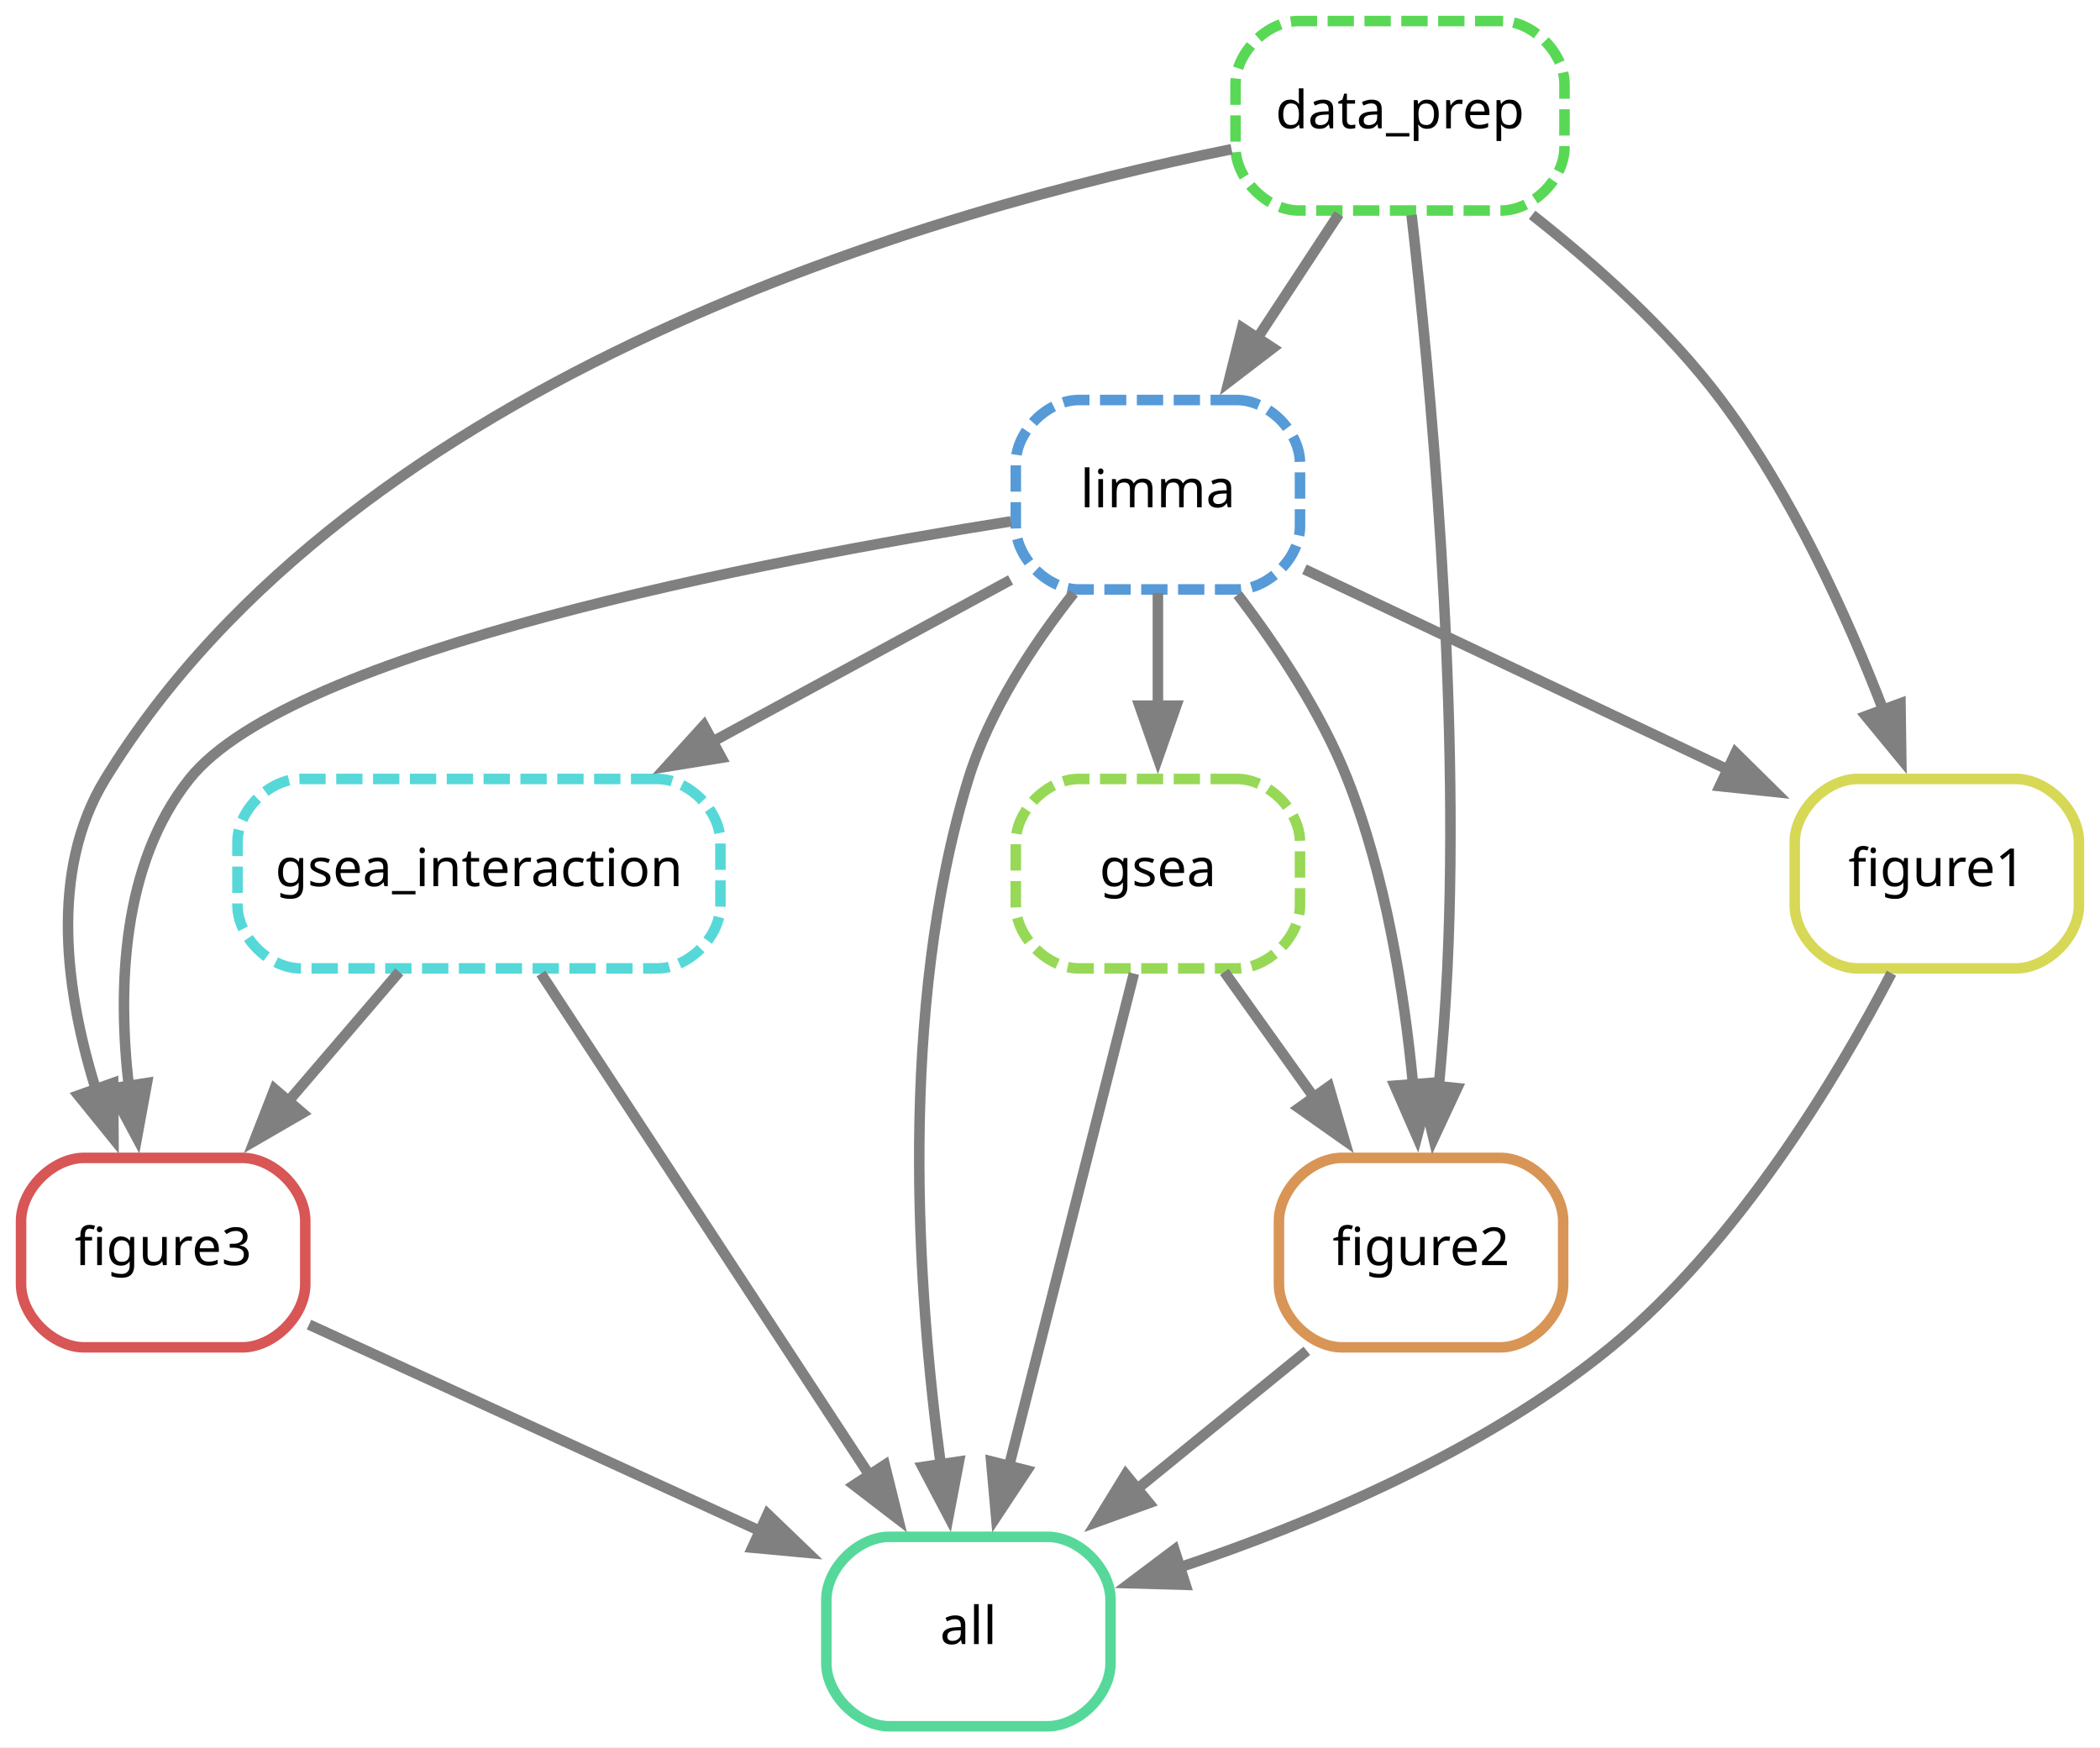
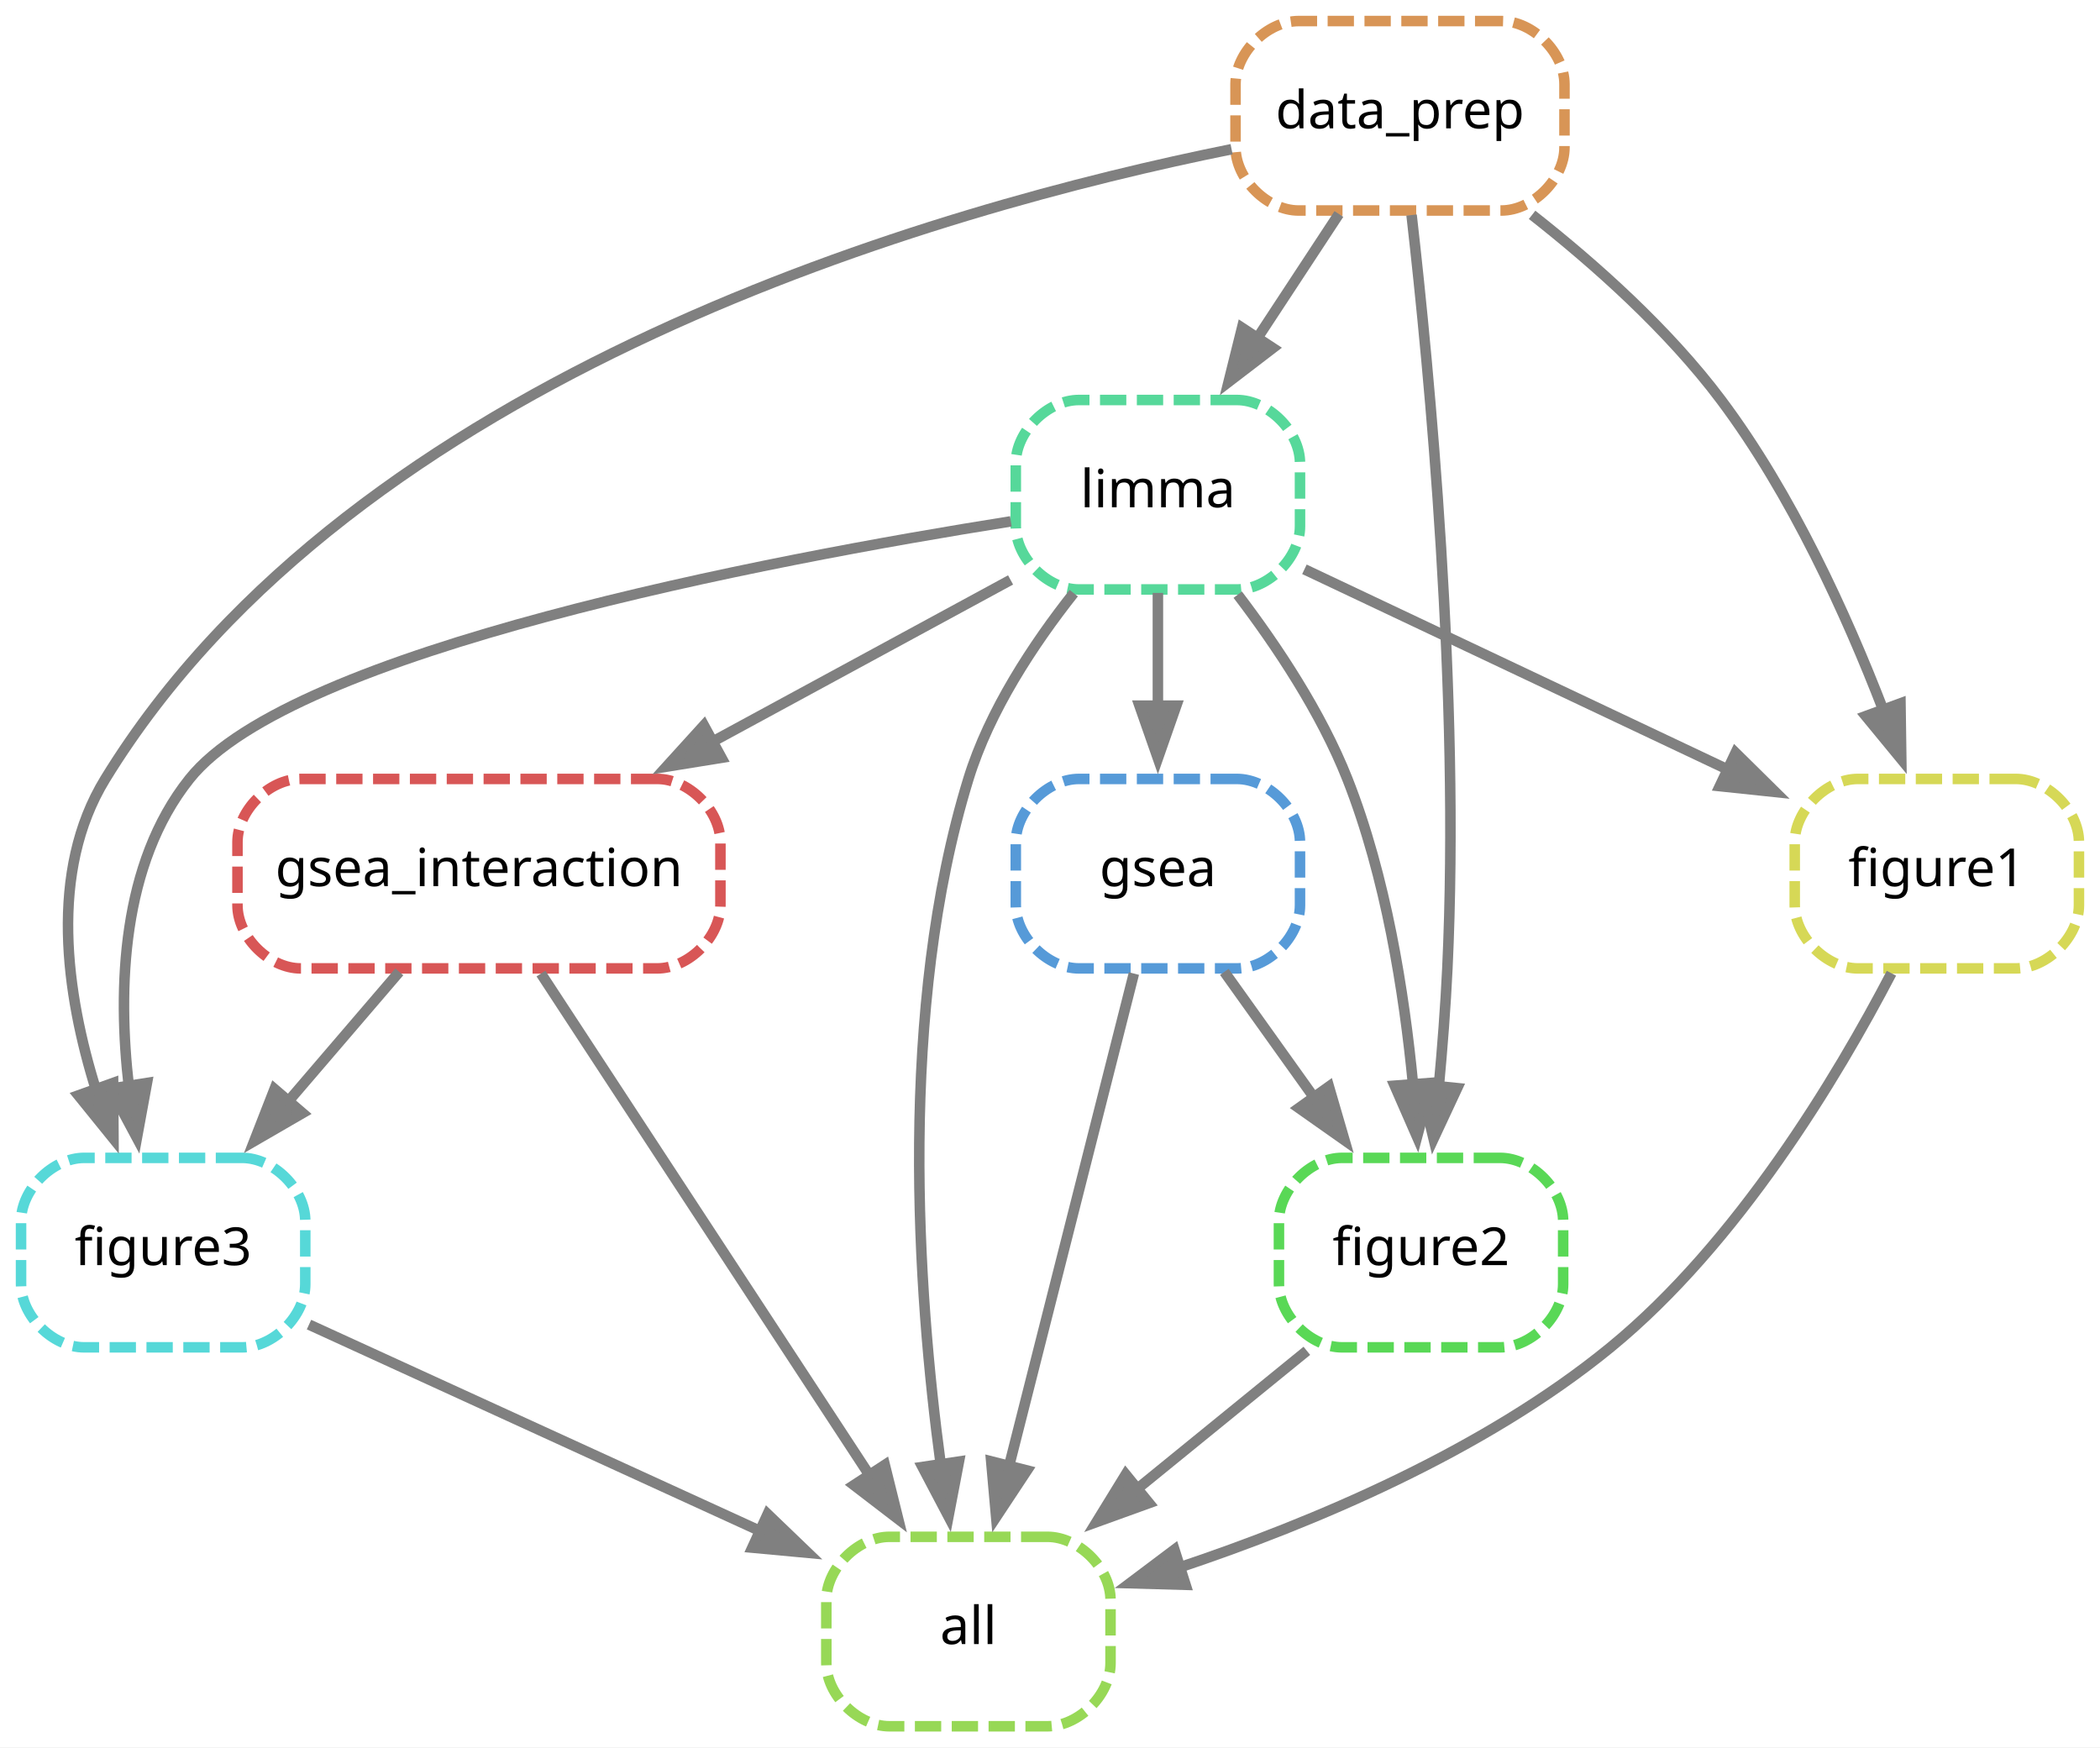
<svg xmlns="http://www.w3.org/2000/svg" width="399pt" height="332pt" viewBox="0.00 0.00 399.00 332.00">
  <g id="graph0" class="graph" transform="scale(1 1) rotate(0) translate(4 328)">
    <polygon fill="white" stroke="none" points="-4,4 -4,-328 395,-328 395,4 -4,4" />
    <g id="node1" class="node">
-       <path fill="none" stroke="#56d89a" stroke-width="2" d="M195,-36C195,-36 165,-36 165,-36 159,-36 153,-30 153,-24 153,-24 153,-12 153,-12 153,-6 159,0 165,0 165,0 195,0 195,0 201,0 207,-6 207,-12 207,-12 207,-24 207,-24 207,-30 201,-36 195,-36" />
+       <path fill="none" stroke="#97d856" stroke-width="2" stroke-dasharray="5,2" d="M195,-36C195,-36 165,-36 165,-36 159,-36 153,-30 153,-24 153,-24 153,-12 153,-12 153,-6 159,0 165,0 165,0 195,0 195,0 201,0 207,-6 207,-12 207,-12 207,-24 207,-24 207,-30 201,-36 195,-36" />
      <text xml:space="preserve" text-anchor="middle" x="180" y="-15.62" font-family="sans" font-size="10.00">all</text>
    </g>
    <g id="node2" class="node">
-       <path fill="none" stroke="#569ad8" stroke-width="2" stroke-dasharray="5,2" d="M231,-252C231,-252 201,-252 201,-252 195,-252 189,-246 189,-240 189,-240 189,-228 189,-228 189,-222 195,-216 201,-216 201,-216 231,-216 231,-216 237,-216 243,-222 243,-228 243,-228 243,-240 243,-240 243,-246 237,-252 231,-252" />
+       <path fill="none" stroke="#56d89a" stroke-width="2" stroke-dasharray="5,2" d="M231,-252C231,-252 201,-252 201,-252 195,-252 189,-246 189,-240 189,-240 189,-228 189,-228 189,-222 195,-216 201,-216 201,-216 231,-216 231,-216 237,-216 243,-222 243,-228 243,-228 243,-240 243,-240 243,-246 237,-252 231,-252" />
      <text xml:space="preserve" text-anchor="middle" x="216" y="-231.62" font-family="sans" font-size="10.00">limma</text>
    </g>
    <g id="edge1" class="edge">
      <path fill="none" stroke="grey" stroke-width="2" d="M200.01,-215.3C192.35,-205.62 183.99,-192.97 180,-180 166.56,-136.28 170.3,-82.68 174.75,-49.68" />
      <polygon fill="grey" stroke="grey" stroke-width="2" points="178.2,-50.3 176.21,-39.89 171.27,-49.27 178.2,-50.3" />
    </g>
    <g id="node4" class="node">
-       <path fill="none" stroke="#97d856" stroke-width="2" stroke-dasharray="5,2" d="M231,-180C231,-180 201,-180 201,-180 195,-180 189,-174 189,-168 189,-168 189,-156 189,-156 189,-150 195,-144 201,-144 201,-144 231,-144 231,-144 237,-144 243,-150 243,-156 243,-156 243,-168 243,-168 243,-174 237,-180 231,-180" />
+       <path fill="none" stroke="#569ad8" stroke-width="2" stroke-dasharray="5,2" d="M231,-180C231,-180 201,-180 201,-180 195,-180 189,-174 189,-168 189,-168 189,-156 189,-156 189,-150 195,-144 201,-144 201,-144 231,-144 231,-144 237,-144 243,-150 243,-156 243,-156 243,-168 243,-168 243,-174 237,-180 231,-180" />
      <text xml:space="preserve" text-anchor="middle" x="216" y="-159.62" font-family="sans" font-size="10.00">gsea</text>
    </g>
    <g id="edge8" class="edge">
      <path fill="none" stroke="grey" stroke-width="2" d="M216,-215.34C216,-208.75 216,-201.08 216,-193.67" />
      <polygon fill="grey" stroke="grey" stroke-width="2" points="219.5,-193.93 216,-183.93 212.5,-193.93 219.5,-193.93" />
    </g>
    <g id="node5" class="node">
-       <path fill="none" stroke="#56d8d8" stroke-width="2" stroke-dasharray="5,2" d="M120.88,-180C120.88,-180 53.12,-180 53.12,-180 47.12,-180 41.12,-174 41.12,-168 41.12,-168 41.12,-156 41.12,-156 41.12,-150 47.12,-144 53.12,-144 53.12,-144 120.88,-144 120.88,-144 126.88,-144 132.88,-150 132.88,-156 132.88,-156 132.88,-168 132.88,-168 132.88,-174 126.88,-180 120.88,-180" />
+       <path fill="none" stroke="#d85656" stroke-width="2" stroke-dasharray="5,2" d="M120.88,-180C120.88,-180 53.12,-180 53.12,-180 47.12,-180 41.12,-174 41.12,-168 41.12,-168 41.12,-156 41.12,-156 41.12,-150 47.12,-144 53.12,-144 53.12,-144 120.88,-144 120.88,-144 126.88,-144 132.88,-150 132.88,-156 132.88,-156 132.88,-168 132.88,-168 132.88,-174 126.88,-180 120.88,-180" />
      <text xml:space="preserve" text-anchor="middle" x="87" y="-159.62" font-family="sans" font-size="10.00">gsea_interaction</text>
    </g>
    <g id="edge9" class="edge">
      <path fill="none" stroke="grey" stroke-width="2" d="M188.01,-217.81C171.44,-208.82 150.08,-197.23 131.27,-187.02" />
      <polygon fill="grey" stroke="grey" stroke-width="2" points="133.08,-184.02 122.62,-182.33 129.74,-190.17 133.08,-184.02" />
    </g>
    <g id="node6" class="node">
-       <path fill="none" stroke="#d6d856" stroke-width="2" d="M379,-180C379,-180 349,-180 349,-180 343,-180 337,-174 337,-168 337,-168 337,-156 337,-156 337,-150 343,-144 349,-144 349,-144 379,-144 379,-144 385,-144 391,-150 391,-156 391,-156 391,-168 391,-168 391,-174 385,-180 379,-180" />
+       <path fill="none" stroke="#d6d856" stroke-width="2" stroke-dasharray="5,2" d="M379,-180C379,-180 349,-180 349,-180 343,-180 337,-174 337,-168 337,-168 337,-156 337,-156 337,-150 343,-144 349,-144 349,-144 379,-144 379,-144 385,-144 391,-150 391,-156 391,-156 391,-168 391,-168 391,-174 385,-180 379,-180" />
      <text xml:space="preserve" text-anchor="middle" x="364" y="-159.62" font-family="sans" font-size="10.00">figure1</text>
    </g>
    <g id="edge11" class="edge">
      <path fill="none" stroke="grey" stroke-width="2" d="M243.84,-219.83C266.61,-209.06 299.09,-193.7 324.54,-181.66" />
      <polygon fill="grey" stroke="grey" stroke-width="2" points="325.76,-184.96 333.3,-177.52 322.76,-178.63 325.76,-184.96" />
    </g>
    <g id="node7" class="node">
-       <path fill="none" stroke="#d89556" stroke-width="2" d="M281,-108C281,-108 251,-108 251,-108 245,-108 239,-102 239,-96 239,-96 239,-84 239,-84 239,-78 245,-72 251,-72 251,-72 281,-72 281,-72 287,-72 293,-78 293,-84 293,-84 293,-96 293,-96 293,-102 287,-108 281,-108" />
+       <path fill="none" stroke="#59d856" stroke-width="2" stroke-dasharray="5,2" d="M281,-108C281,-108 251,-108 251,-108 245,-108 239,-102 239,-96 239,-96 239,-84 239,-84 239,-78 245,-72 251,-72 251,-72 281,-72 281,-72 287,-72 293,-78 293,-84 293,-84 293,-96 293,-96 293,-102 287,-108 281,-108" />
      <text xml:space="preserve" text-anchor="middle" x="266" y="-87.62" font-family="sans" font-size="10.00">figure2</text>
    </g>
    <g id="edge13" class="edge">
      <path fill="none" stroke="grey" stroke-width="2" d="M231.17,-215.01C238.6,-205.25 247.01,-192.62 252,-180 259.3,-161.52 262.81,-139.46 264.48,-121.93" />
      <polygon fill="grey" stroke="grey" stroke-width="2" points="267.97,-122.25 265.24,-112.01 260.99,-121.72 267.97,-122.25" />
    </g>
    <g id="node8" class="node">
-       <path fill="none" stroke="#d85656" stroke-width="2" d="M42,-108C42,-108 12,-108 12,-108 6,-108 0,-102 0,-96 0,-96 0,-84 0,-84 0,-78 6,-72 12,-72 12,-72 42,-72 42,-72 48,-72 54,-78 54,-84 54,-84 54,-96 54,-96 54,-102 48,-108 42,-108" />
+       <path fill="none" stroke="#56d8d8" stroke-width="2" stroke-dasharray="5,2" d="M42,-108C42,-108 12,-108 12,-108 6,-108 0,-102 0,-96 0,-96 0,-84 0,-84 0,-78 6,-72 12,-72 12,-72 42,-72 42,-72 48,-72 54,-78 54,-84 54,-84 54,-96 54,-96 54,-102 48,-108 42,-108" />
      <text xml:space="preserve" text-anchor="middle" x="27" y="-87.62" font-family="sans" font-size="10.00">figure3</text>
    </g>
    <g id="edge16" class="edge">
      <path fill="none" stroke="grey" stroke-width="2" d="M188.07,-228.94C141.58,-221.56 51.48,-204.43 32,-180 19.11,-163.84 18.31,-140.31 20.49,-121.51" />
      <polygon fill="grey" stroke="grey" stroke-width="2" points="23.92,-122.23 22.01,-111.81 17.01,-121.15 23.92,-122.23" />
    </g>
    <g id="node3" class="node">
-       <path fill="none" stroke="#59d856" stroke-width="2" stroke-dasharray="5,2" d="M281.25,-324C281.25,-324 242.75,-324 242.75,-324 236.75,-324 230.75,-318 230.75,-312 230.75,-312 230.75,-300 230.75,-300 230.75,-294 236.75,-288 242.75,-288 242.75,-288 281.25,-288 281.25,-288 287.25,-288 293.25,-294 293.25,-300 293.25,-300 293.25,-312 293.25,-312 293.25,-318 287.25,-324 281.25,-324" />
+       <path fill="none" stroke="#d89556" stroke-width="2" stroke-dasharray="5,2" d="M281.25,-324C281.25,-324 242.75,-324 242.75,-324 236.75,-324 230.75,-318 230.75,-312 230.75,-312 230.75,-300 230.75,-300 230.75,-294 236.75,-288 242.75,-288 242.75,-288 281.25,-288 281.25,-288 287.25,-288 293.25,-294 293.25,-300 293.25,-300 293.25,-312 293.25,-312 293.25,-318 287.25,-324 281.25,-324" />
      <text xml:space="preserve" text-anchor="middle" x="262" y="-303.62" font-family="sans" font-size="10.00">data_prep</text>
    </g>
    <g id="edge7" class="edge">
      <path fill="none" stroke="grey" stroke-width="2" d="M250.39,-287.34C245.69,-280.18 240.13,-271.73 234.88,-263.73" />
      <polygon fill="grey" stroke="grey" stroke-width="2" points="237.84,-261.87 229.43,-255.43 231.99,-265.71 237.84,-261.87" />
    </g>
    <g id="edge10" class="edge">
      <path fill="none" stroke="grey" stroke-width="2" d="M287.1,-287.18C299.1,-277.75 312.98,-265.36 323,-252 336.39,-234.15 346.82,-211.23 353.81,-193.12" />
      <polygon fill="grey" stroke="grey" stroke-width="2" points="357.09,-194.36 357.24,-183.76 350.51,-191.94 357.09,-194.36" />
    </g>
    <g id="edge12" class="edge">
      <path fill="none" stroke="grey" stroke-width="2" d="M264.2,-287.14C267.59,-257.44 273.45,-196.01 271,-144 270.66,-136.71 270.05,-128.87 269.37,-121.51" />
      <polygon fill="grey" stroke="grey" stroke-width="2" points="272.86,-121.25 268.38,-111.65 265.9,-121.95 272.86,-121.25" />
    </g>
    <g id="edge15" class="edge">
      <path fill="none" stroke="grey" stroke-width="2" d="M230,-299.65C174.87,-288.53 63.35,-257.17 16,-180 5.2,-162.4 8.54,-139.15 14.27,-120.83" />
      <polygon fill="grey" stroke="grey" stroke-width="2" points="17.49,-122.23 17.56,-111.64 10.9,-119.87 17.49,-122.23" />
    </g>
    <g id="edge2" class="edge">
      <path fill="none" stroke="grey" stroke-width="2" d="M211.44,-143.02C205.46,-119.44 194.89,-77.73 187.67,-49.25" />
      <polygon fill="grey" stroke="grey" stroke-width="2" points="191.12,-48.61 185.27,-39.77 184.33,-50.33 191.12,-48.61" />
    </g>
    <g id="edge14" class="edge">
      <path fill="none" stroke="grey" stroke-width="2" d="M228.62,-143.34C233.79,-136.1 239.91,-127.53 245.68,-119.45" />
      <polygon fill="grey" stroke="grey" stroke-width="2" points="248.49,-121.54 251.45,-111.37 242.79,-117.47 248.49,-121.54" />
    </g>
    <g id="edge3" class="edge">
      <path fill="none" stroke="grey" stroke-width="2" d="M98.78,-143.02C114.5,-119.01 142.53,-76.21 161.19,-47.72" />
      <polygon fill="grey" stroke="grey" stroke-width="2" points="164.11,-49.65 166.66,-39.37 158.25,-45.82 164.11,-49.65" />
    </g>
    <g id="edge17" class="edge">
      <path fill="none" stroke="grey" stroke-width="2" d="M71.86,-143.34C65.44,-135.85 57.81,-126.95 50.68,-118.63" />
      <polygon fill="grey" stroke="grey" stroke-width="2" points="53.48,-116.51 44.31,-111.2 48.16,-121.07 53.48,-116.51" />
    </g>
    <g id="edge4" class="edge">
      <path fill="none" stroke="grey" stroke-width="2" d="M355.37,-143.08C345.08,-123.35 326.19,-91.8 302,-72 277.93,-52.29 245.4,-38.64 219.98,-30.14" />
      <polygon fill="grey" stroke="grey" stroke-width="2" points="221.26,-26.88 210.67,-27.18 219.14,-33.55 221.26,-26.88" />
    </g>
    <g id="edge5" class="edge">
      <path fill="none" stroke="grey" stroke-width="2" d="M244.3,-71.34C234.49,-63.36 222.71,-53.77 211.93,-44.99" />
      <polygon fill="grey" stroke="grey" stroke-width="2" points="214.31,-42.41 204.34,-38.81 209.89,-47.84 214.31,-42.41" />
    </g>
    <g id="edge6" class="edge">
      <path fill="none" stroke="grey" stroke-width="2" d="M54.71,-76.32C78.68,-65.36 113.62,-49.37 140.52,-37.06" />
      <polygon fill="grey" stroke="grey" stroke-width="2" points="141.85,-40.3 149.49,-32.96 138.94,-33.94 141.85,-40.3" />
    </g>
  </g>
</svg>
